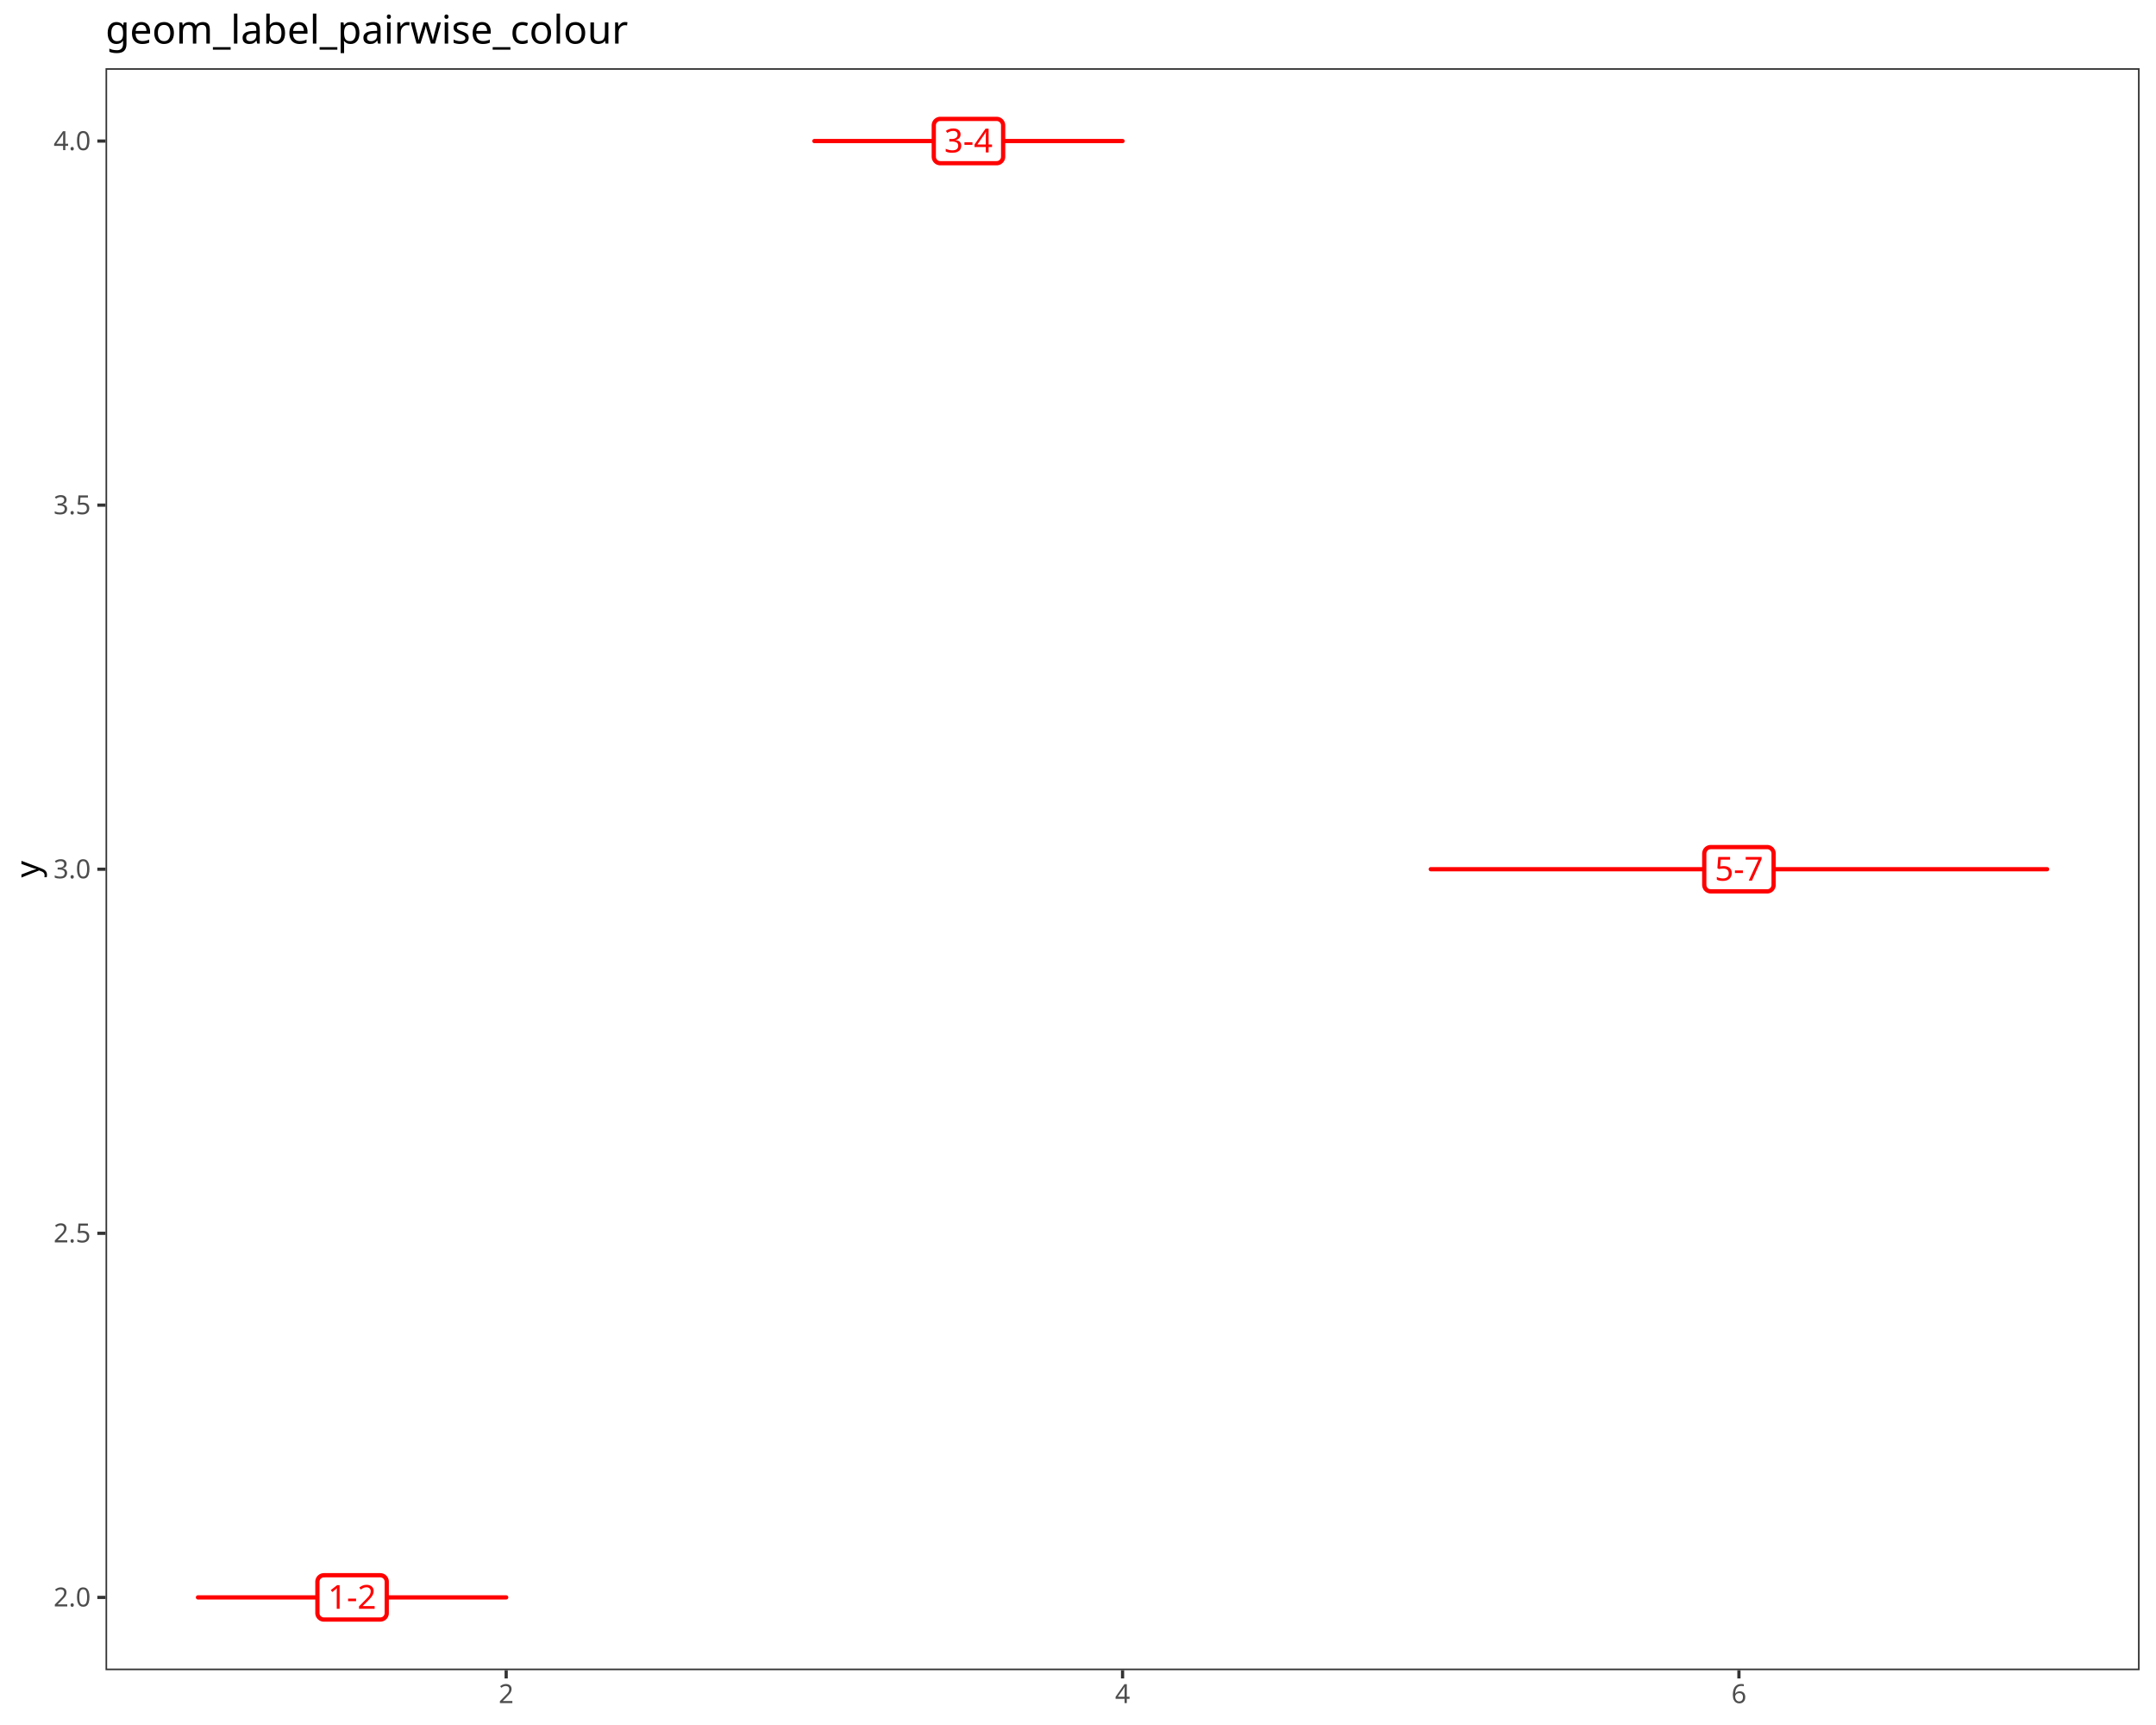
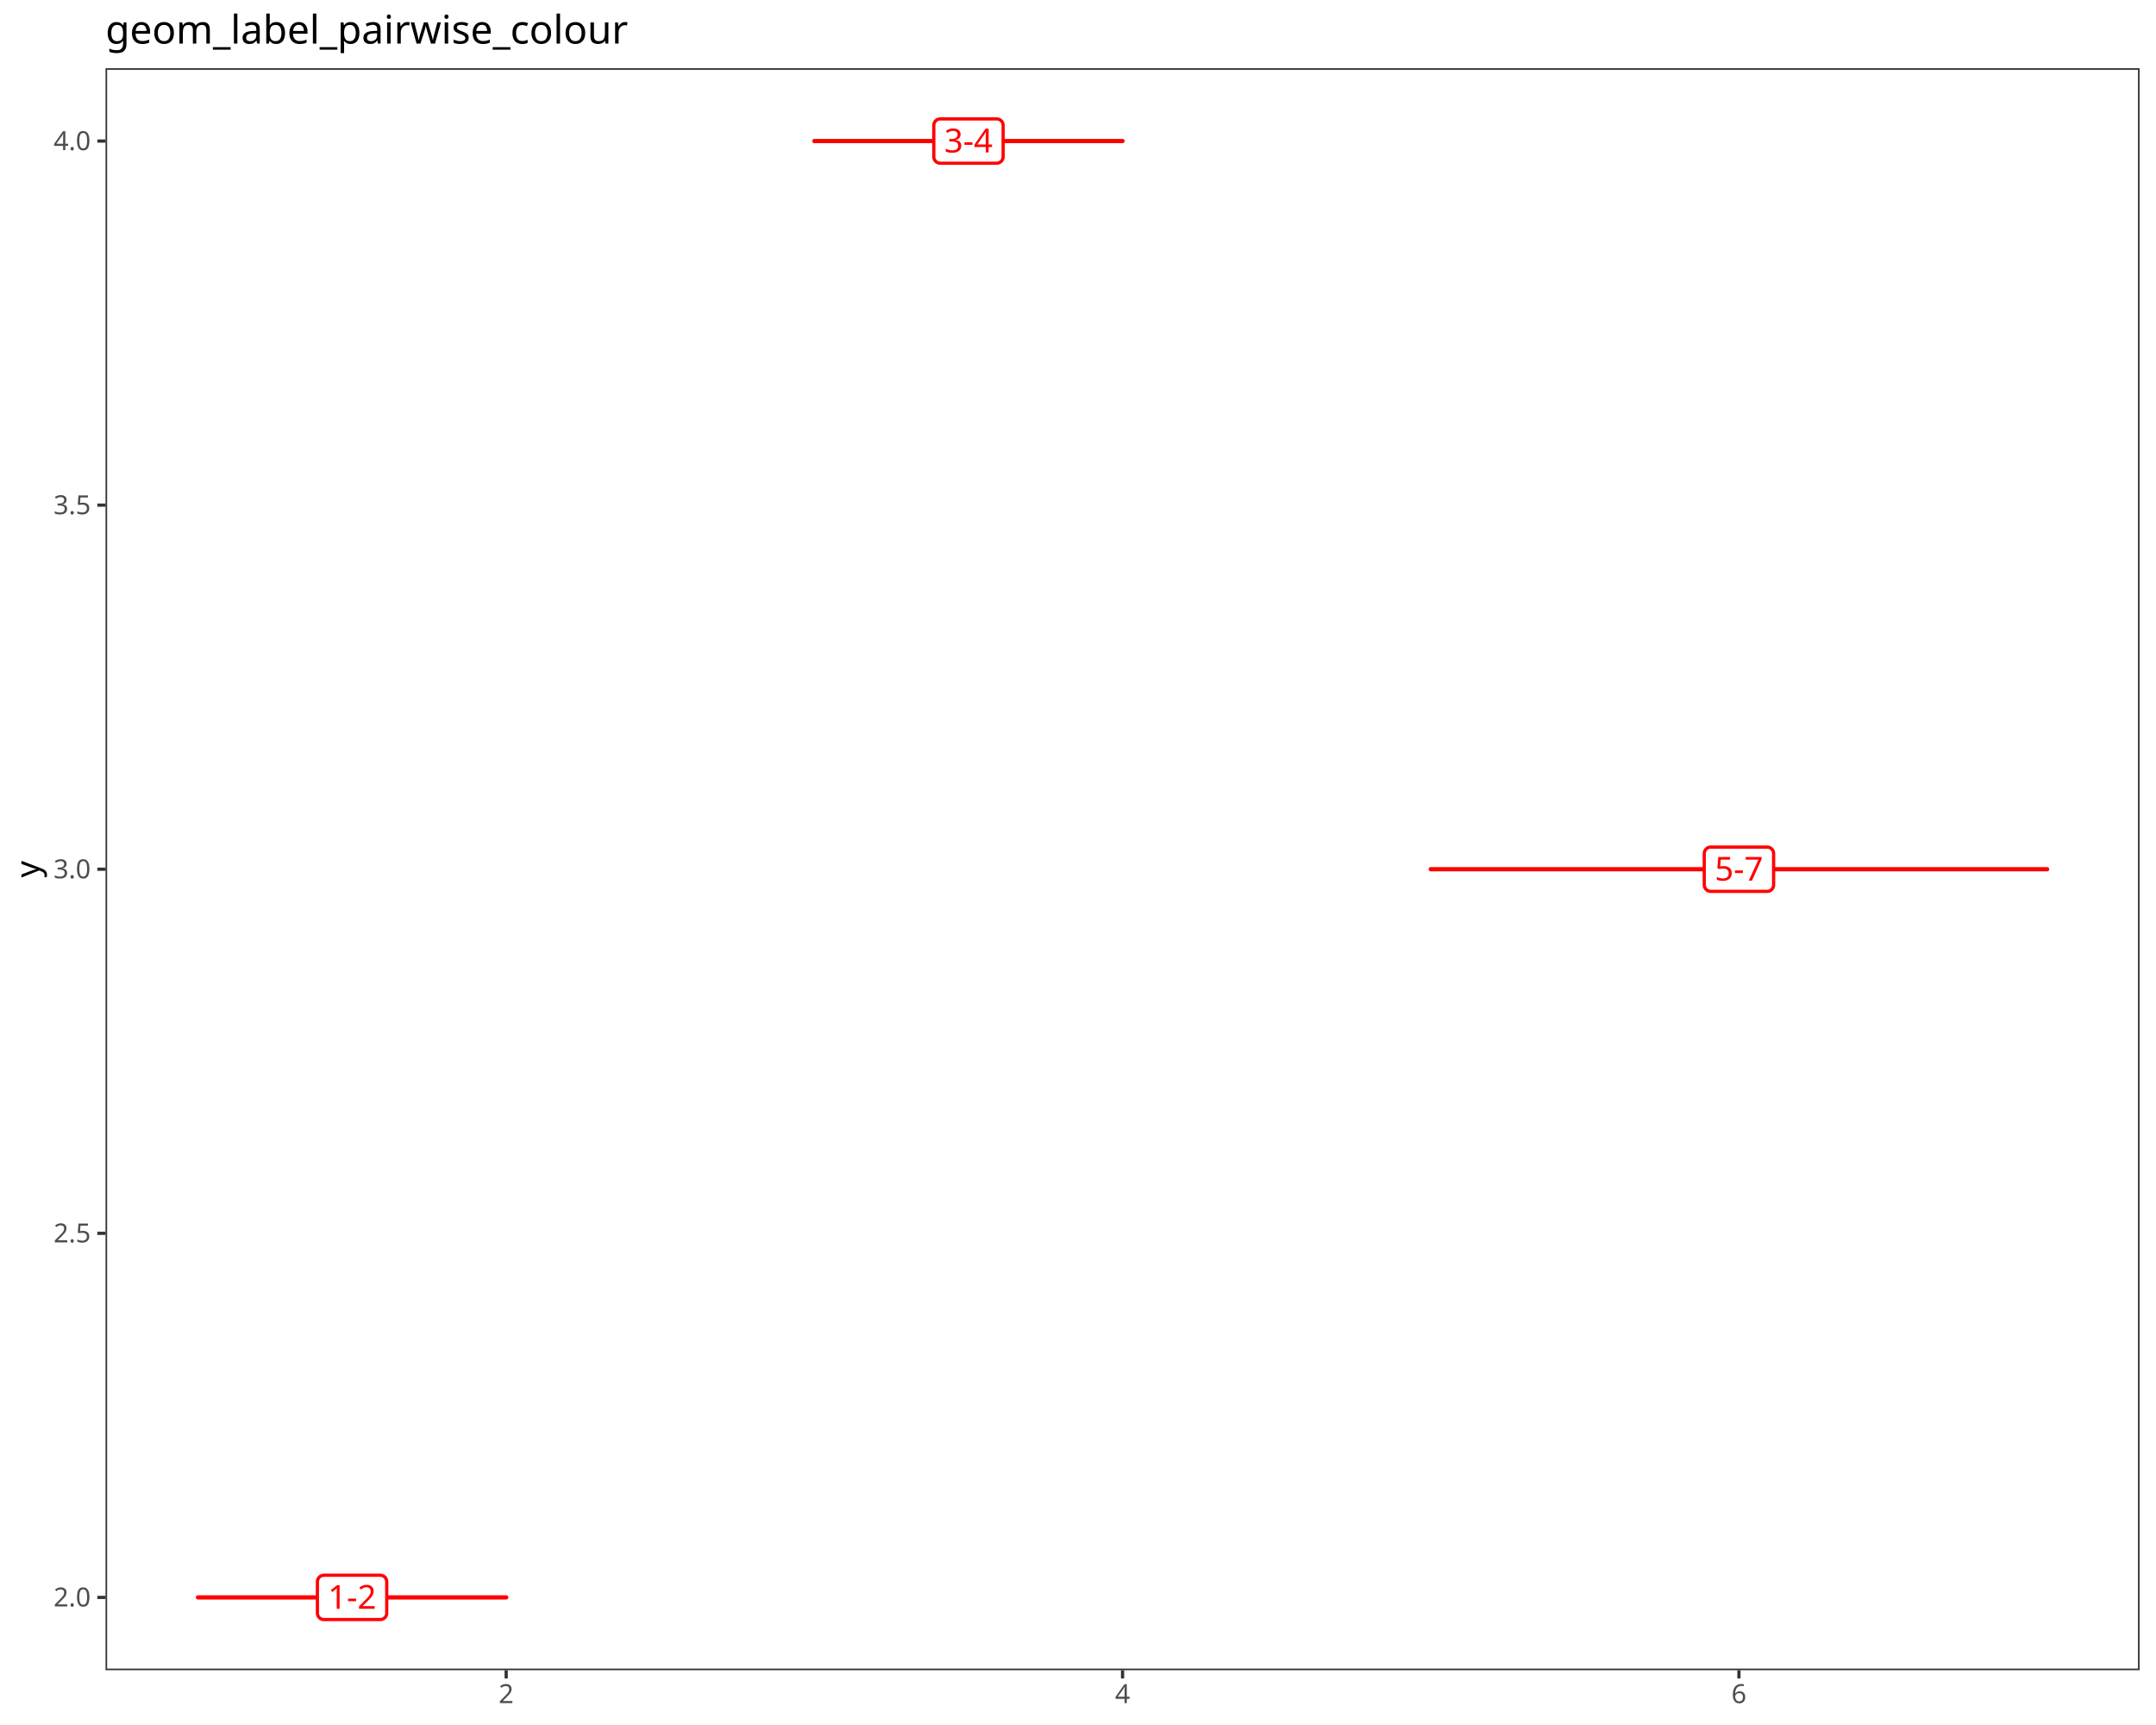
<svg xmlns="http://www.w3.org/2000/svg" class="svglite" data-engine-version="2.0" width="720.00pt" height="576.00pt" viewBox="0 0 720.00 576.00">
  <defs>
    <style type="text/css">
    .svglite line, .svglite polyline, .svglite polygon, .svglite path, .svglite rect, .svglite circle {
      fill: none;
      stroke: #000000;
      stroke-linecap: round;
      stroke-linejoin: round;
      stroke-miterlimit: 10.00;
    }
  </style>
  </defs>
  <rect width="100%" height="100%" style="stroke: none; fill: #FFFFFF;" />
  <defs>
    <clipPath id="cpMC4wMHw3MjAuMDB8MC4wMHw1NzYuMDA=">
      <rect x="0.00" y="0.00" width="720.00" height="576.00" />
    </clipPath>
  </defs>
  <g clip-path="url(#cpMC4wMHw3MjAuMDB8MC4wMHw1NzYuMDA=)">
    <rect x="0.00" y="0.00" width="720.00" height="576.00" style="stroke-width: 1.07; stroke: #FFFFFF; fill: #FFFFFF;" />
  </g>
  <defs>
    <clipPath id="cpMzUuMjR8NzE0LjUyfDIyLjc4fDU1Ny43MQ==">
      <rect x="35.24" y="22.78" width="679.28" height="534.92" />
    </clipPath>
  </defs>
  <g clip-path="url(#cpMzUuMjR8NzE0LjUyfDIyLjc4fDU1Ny43MQ==)">
    <rect x="35.24" y="22.78" width="679.28" height="534.92" style="stroke-width: 1.07; stroke: none; fill: #FFFFFF;" />
    <line x1="66.11" y1="533.39" x2="169.04" y2="533.39" style="stroke-width: 1.42; stroke: #FF0000;" />
-     <polygon points="108.16,540.79 126.99,540.79 126.91,540.79 127.25,540.77 127.59,540.70 127.92,540.58 128.22,540.41 128.49,540.19 128.72,539.93 128.91,539.63 129.04,539.31 129.13,538.98 129.15,538.63 129.15,538.63 129.15,528.15 129.15,528.15 129.13,527.81 129.04,527.47 128.91,527.15 128.72,526.85 128.49,526.59 128.22,526.37 127.92,526.20 127.59,526.08 127.25,526.01 126.99,525.99 108.16,525.99 108.42,526.01 108.07,525.99 107.73,526.04 107.39,526.13 107.08,526.28 106.79,526.48 106.54,526.72 106.33,527.00 106.17,527.31 106.06,527.64 106.00,527.98 106.00,528.15 106.00,538.63 106.00,538.46 106.00,538.80 106.06,539.15 106.17,539.48 106.33,539.78 106.54,540.06 106.79,540.30 107.08,540.50 107.39,540.65 107.73,540.75 108.07,540.79 " style="stroke-width: 1.42; stroke: #FF0000; fill: #FFFFFF;" />
+     <polygon points="108.16,540.79 126.99,540.79 126.91,540.79 127.25,540.77 127.59,540.70 127.92,540.58 128.22,540.41 128.49,540.19 128.72,539.93 128.91,539.63 129.04,539.31 129.13,538.98 129.15,538.63 129.15,538.63 129.15,528.15 129.15,528.15 129.13,527.81 129.04,527.47 128.91,527.15 128.72,526.85 128.49,526.59 128.22,526.37 127.92,526.20 127.59,526.08 127.25,526.01 126.99,525.99 108.16,525.99 108.42,526.01 108.07,525.99 107.73,526.04 107.39,526.13 107.08,526.28 106.79,526.48 106.54,526.72 106.33,527.00 106.17,527.31 106.06,527.64 106.00,527.98 106.00,528.15 106.00,538.63 106.00,538.46 106.00,538.80 106.06,539.15 106.17,539.48 106.33,539.78 106.54,540.06 106.79,540.30 107.08,540.50 107.39,540.65 107.73,540.75 108.07,540.79 " style="stroke-width: 1.07; stroke: #FF0000; fill: #FFFFFF;" />
    <text x="117.58" y="537.19" text-anchor="middle" style="font-size: 11.04px; fill: #FF0000; font-family: sans;" textLength="15.96px" lengthAdjust="spacingAndGlyphs">1-2</text>
    <line x1="271.96" y1="47.10" x2="374.88" y2="47.10" style="stroke-width: 1.42; stroke: #FF0000;" />
-     <polygon points="314.00,54.50 332.84,54.50 332.75,54.50 333.10,54.48 333.44,54.41 333.76,54.29 334.06,54.11 334.33,53.89 334.56,53.63 334.75,53.34 334.89,53.02 334.97,52.68 335.00,52.34 335.00,52.34 335.00,41.86 335.00,41.86 334.97,41.51 334.89,41.18 334.75,40.86 334.56,40.56 334.33,40.30 334.06,40.08 333.76,39.91 333.44,39.78 333.10,39.72 332.84,39.70 314.00,39.70 314.26,39.72 313.91,39.70 313.57,39.74 313.23,39.84 312.92,39.99 312.63,40.19 312.38,40.43 312.17,40.70 312.01,41.01 311.90,41.34 311.85,41.69 311.84,41.86 311.84,52.34 311.85,52.16 311.85,52.51 311.90,52.85 312.01,53.18 312.17,53.49 312.38,53.77 312.63,54.01 312.92,54.21 313.23,54.36 313.57,54.45 313.91,54.50 " style="stroke-width: 1.42; stroke: #FF0000; fill: #FFFFFF;" />
+     <polygon points="314.00,54.50 332.84,54.50 332.75,54.50 333.10,54.48 333.44,54.41 333.76,54.29 334.06,54.11 334.33,53.89 334.56,53.63 334.75,53.34 334.89,53.02 334.97,52.68 335.00,52.34 335.00,52.34 335.00,41.86 335.00,41.86 334.97,41.51 334.89,41.18 334.75,40.86 334.56,40.56 334.33,40.30 334.06,40.08 333.76,39.91 333.44,39.78 333.10,39.72 332.84,39.70 314.00,39.70 314.26,39.72 313.91,39.70 313.57,39.74 313.23,39.84 312.92,39.99 312.63,40.19 312.38,40.43 312.17,40.70 312.01,41.01 311.90,41.34 311.85,41.69 311.84,41.86 311.84,52.34 311.85,52.16 311.85,52.51 311.90,52.85 312.01,53.18 312.17,53.49 312.38,53.77 312.63,54.01 312.92,54.21 313.23,54.36 313.57,54.45 313.91,54.50 " style="stroke-width: 1.07; stroke: #FF0000; fill: #FFFFFF;" />
    <text x="323.42" y="50.90" text-anchor="middle" style="font-size: 11.04px; fill: #FF0000; font-family: sans;" textLength="15.96px" lengthAdjust="spacingAndGlyphs">3-4</text>
    <line x1="477.80" y1="290.24" x2="683.64" y2="290.24" style="stroke-width: 1.42; stroke: #FF0000;" />
-     <polygon points="571.30,297.64 590.14,297.64 590.05,297.64 590.40,297.63 590.74,297.56 591.07,297.43 591.37,297.26 591.64,297.04 591.87,296.78 592.05,296.49 592.19,296.17 592.27,295.83 592.30,295.48 592.30,295.48 592.30,285.01 592.30,285.01 592.27,284.66 592.19,284.32 592.05,284.00 591.87,283.71 591.64,283.45 591.37,283.23 591.07,283.05 590.74,282.93 590.40,282.86 590.14,282.85 571.30,282.85 571.56,282.86 571.22,282.85 570.87,282.89 570.54,282.99 570.22,283.14 569.94,283.33 569.69,283.57 569.48,283.85 569.32,284.16 569.21,284.49 569.15,284.83 569.14,285.01 569.14,295.48 569.15,295.31 569.15,295.66 569.21,296.00 569.32,296.33 569.48,296.64 569.69,296.92 569.94,297.16 570.22,297.35 570.54,297.50 570.87,297.60 571.22,297.64 " style="stroke-width: 1.42; stroke: #FF0000; fill: #FFFFFF;" />
+     <polygon points="571.30,297.64 590.14,297.64 590.05,297.64 590.40,297.63 590.74,297.56 591.07,297.43 591.37,297.26 591.64,297.04 591.87,296.78 592.05,296.49 592.19,296.17 592.27,295.83 592.30,295.48 592.30,295.48 592.30,285.01 592.30,285.01 592.27,284.66 592.19,284.32 592.05,284.00 591.87,283.71 591.64,283.45 591.37,283.23 591.07,283.05 590.74,282.93 590.40,282.86 590.14,282.85 571.30,282.85 571.56,282.86 571.22,282.85 570.87,282.89 570.54,282.99 570.22,283.14 569.94,283.33 569.69,283.57 569.48,283.85 569.32,284.16 569.21,284.49 569.15,284.83 569.14,285.01 569.14,295.48 569.15,295.31 569.15,295.66 569.21,296.00 569.32,296.33 569.48,296.64 569.69,296.92 569.94,297.16 570.22,297.35 570.54,297.50 570.87,297.60 571.22,297.64 " style="stroke-width: 1.07; stroke: #FF0000; fill: #FFFFFF;" />
    <text x="580.72" y="294.04" text-anchor="middle" style="font-size: 11.04px; fill: #FF0000; font-family: sans;" textLength="15.96px" lengthAdjust="spacingAndGlyphs">5-7</text>
    <rect x="35.24" y="22.78" width="679.28" height="534.92" style="stroke-width: 1.07; stroke: #333333;" />
  </g>
  <g clip-path="url(#cpMC4wMHw3MjAuMDB8MC4wMHw1NzYuMDA=)">
    <text x="30.31" y="536.42" text-anchor="end" style="font-size: 8.80px; fill: #4D4D4D; font-family: sans;" textLength="12.23px" lengthAdjust="spacingAndGlyphs">2.0</text>
    <text x="30.31" y="414.85" text-anchor="end" style="font-size: 8.80px; fill: #4D4D4D; font-family: sans;" textLength="12.23px" lengthAdjust="spacingAndGlyphs">2.5</text>
    <text x="30.31" y="293.27" text-anchor="end" style="font-size: 8.80px; fill: #4D4D4D; font-family: sans;" textLength="12.23px" lengthAdjust="spacingAndGlyphs">3.0</text>
    <text x="30.31" y="171.70" text-anchor="end" style="font-size: 8.80px; fill: #4D4D4D; font-family: sans;" textLength="12.23px" lengthAdjust="spacingAndGlyphs">3.5</text>
    <text x="30.31" y="50.13" text-anchor="end" style="font-size: 8.80px; fill: #4D4D4D; font-family: sans;" textLength="12.23px" lengthAdjust="spacingAndGlyphs">4.0</text>
    <polyline points="32.50,533.39 35.24,533.39 " style="stroke-width: 1.07; stroke: #333333; stroke-linecap: butt;" />
    <polyline points="32.50,411.82 35.24,411.82 " style="stroke-width: 1.07; stroke: #333333; stroke-linecap: butt;" />
    <polyline points="32.50,290.24 35.24,290.24 " style="stroke-width: 1.07; stroke: #333333; stroke-linecap: butt;" />
    <polyline points="32.50,168.67 35.24,168.67 " style="stroke-width: 1.07; stroke: #333333; stroke-linecap: butt;" />
    <polyline points="32.50,47.10 35.24,47.10 " style="stroke-width: 1.07; stroke: #333333; stroke-linecap: butt;" />
    <polyline points="169.04,560.45 169.04,557.71 " style="stroke-width: 1.07; stroke: #333333; stroke-linecap: butt;" />
    <polyline points="374.88,560.45 374.88,557.71 " style="stroke-width: 1.07; stroke: #333333; stroke-linecap: butt;" />
    <polyline points="580.72,560.45 580.72,557.71 " style="stroke-width: 1.07; stroke: #333333; stroke-linecap: butt;" />
    <text x="169.04" y="568.69" text-anchor="middle" style="font-size: 8.80px; fill: #4D4D4D; font-family: sans;" textLength="4.89px" lengthAdjust="spacingAndGlyphs">2</text>
    <text x="374.88" y="568.69" text-anchor="middle" style="font-size: 8.80px; fill: #4D4D4D; font-family: sans;" textLength="4.89px" lengthAdjust="spacingAndGlyphs">4</text>
    <text x="580.72" y="568.69" text-anchor="middle" style="font-size: 8.80px; fill: #4D4D4D; font-family: sans;" textLength="4.89px" lengthAdjust="spacingAndGlyphs">6</text>
    <text transform="translate(13.05,290.24) rotate(-90)" text-anchor="middle" style="font-size: 11.00px; font-family: sans;" textLength="5.50px" lengthAdjust="spacingAndGlyphs">y</text>
    <text x="35.24" y="14.56" style="font-size: 13.20px; font-family: sans;" textLength="167.32px" lengthAdjust="spacingAndGlyphs">geom_label_pairwise_colour</text>
  </g>
</svg>
